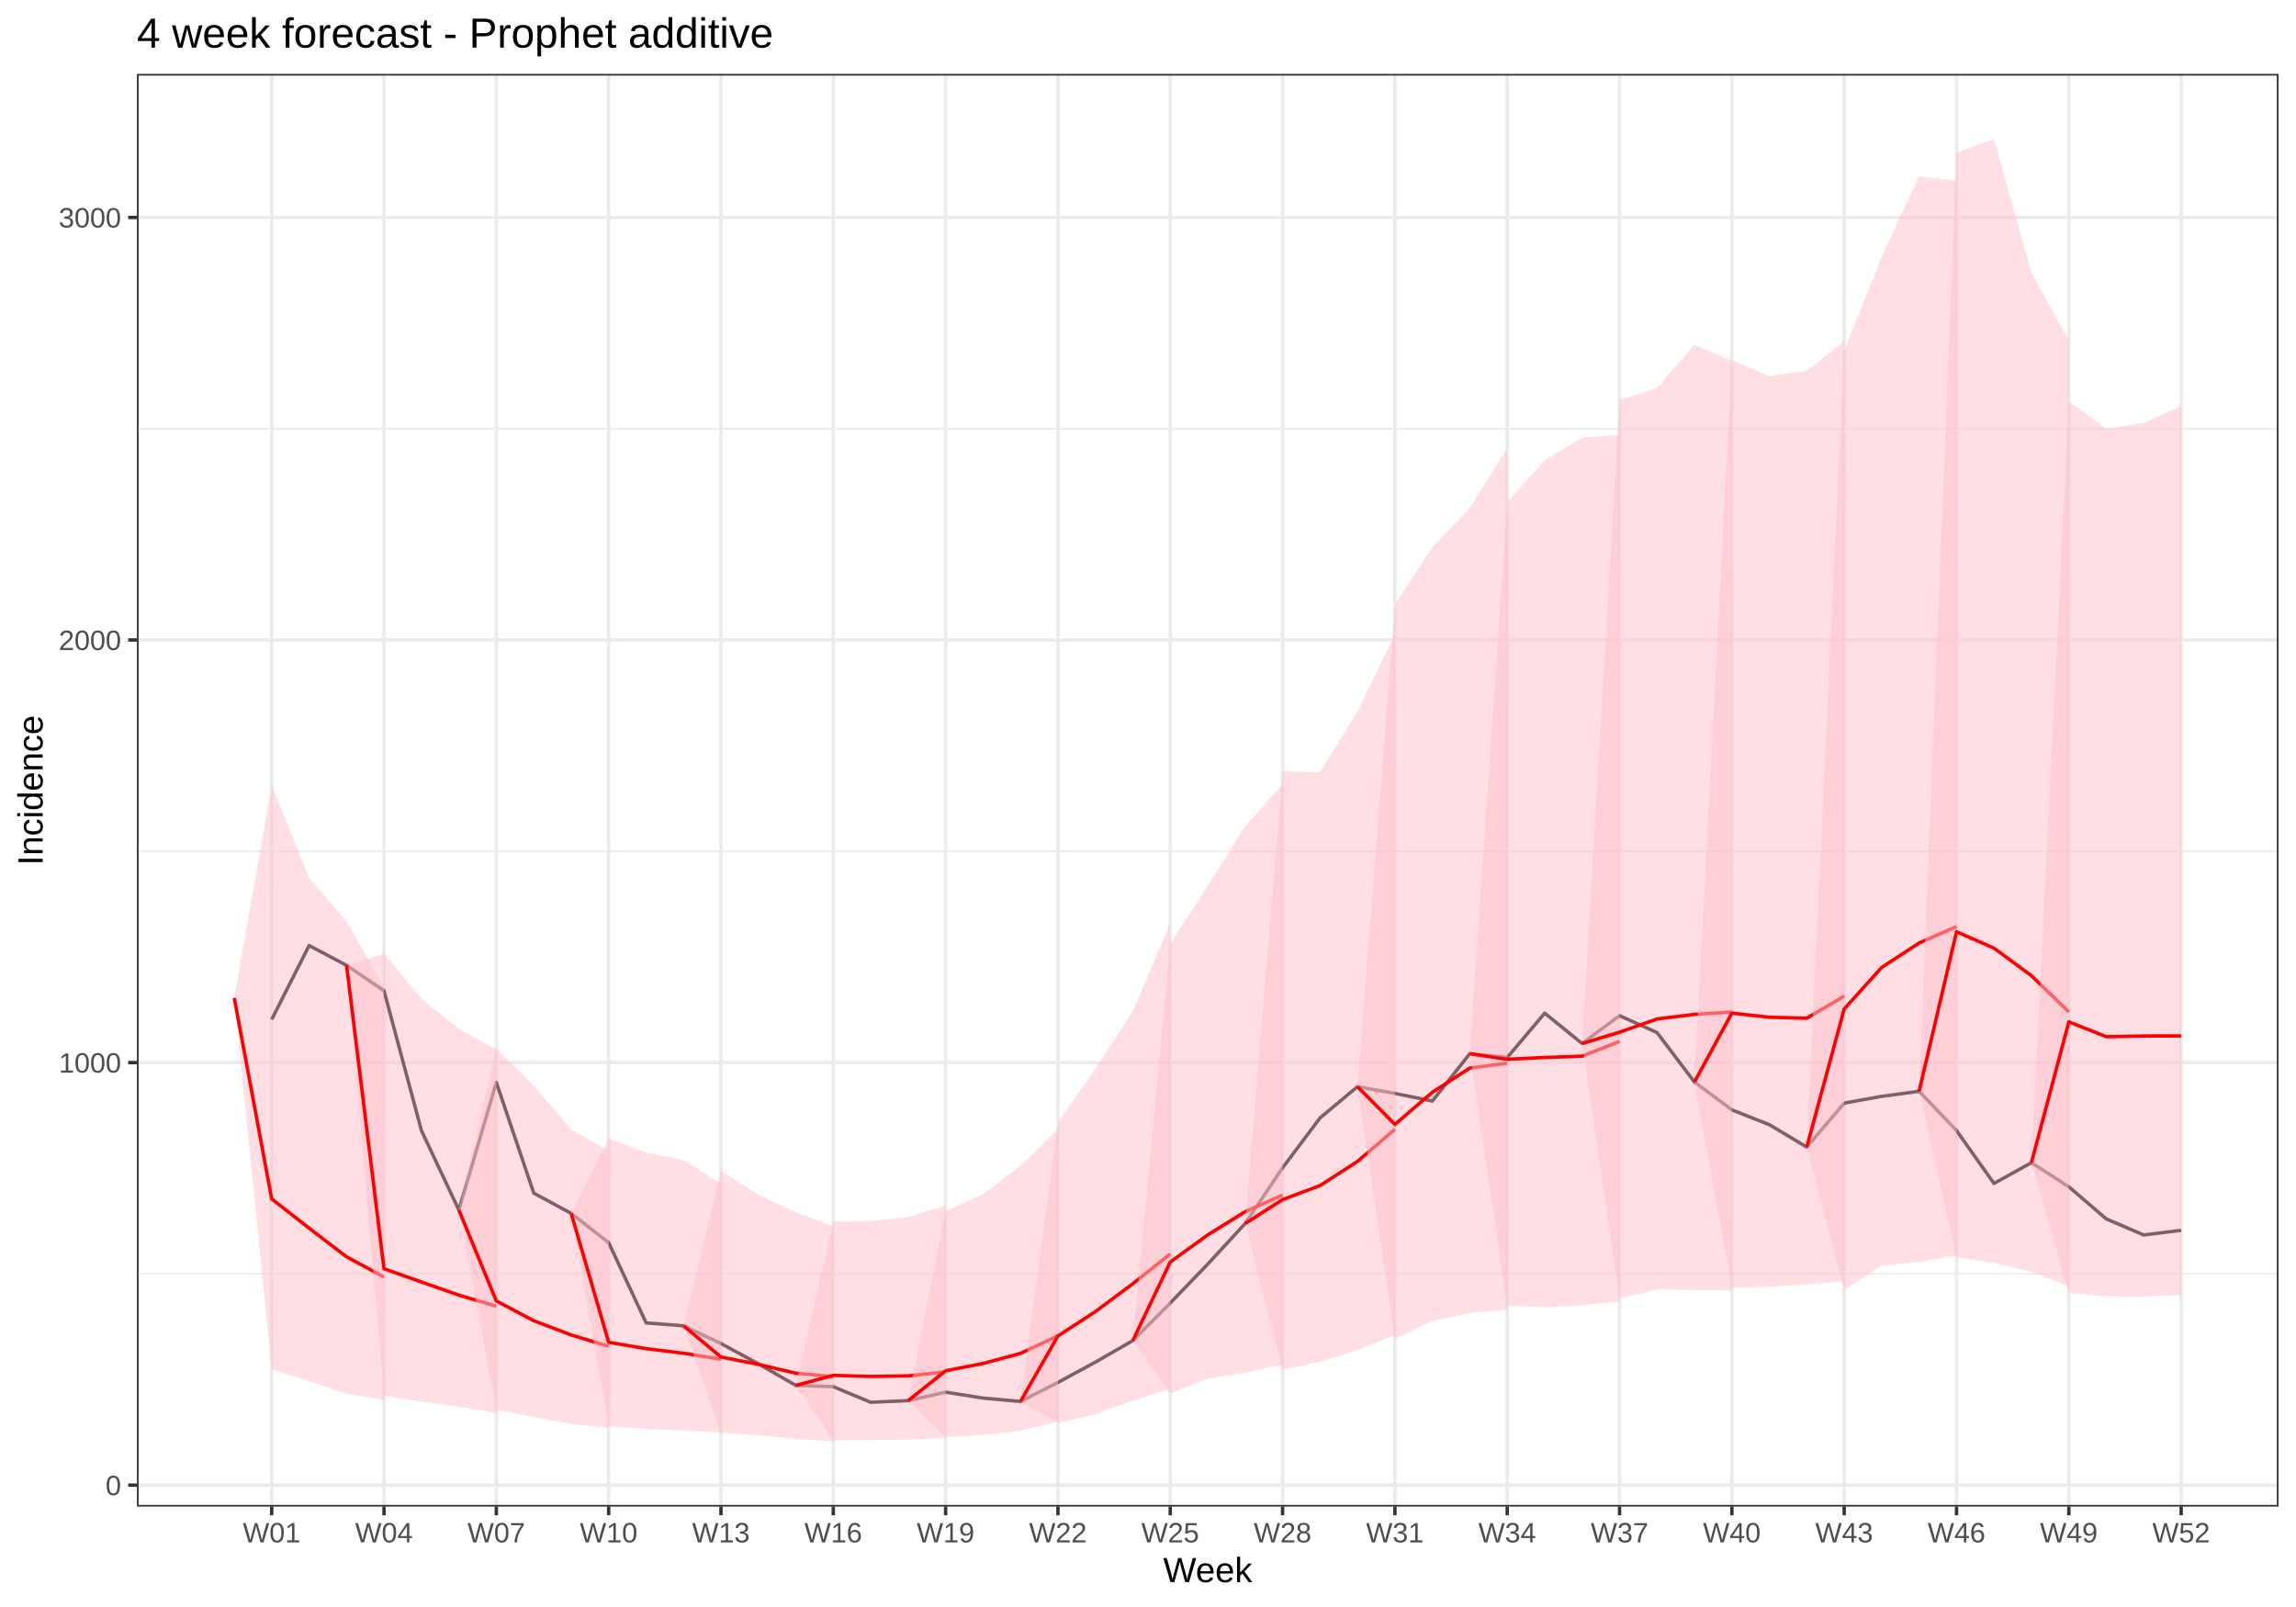
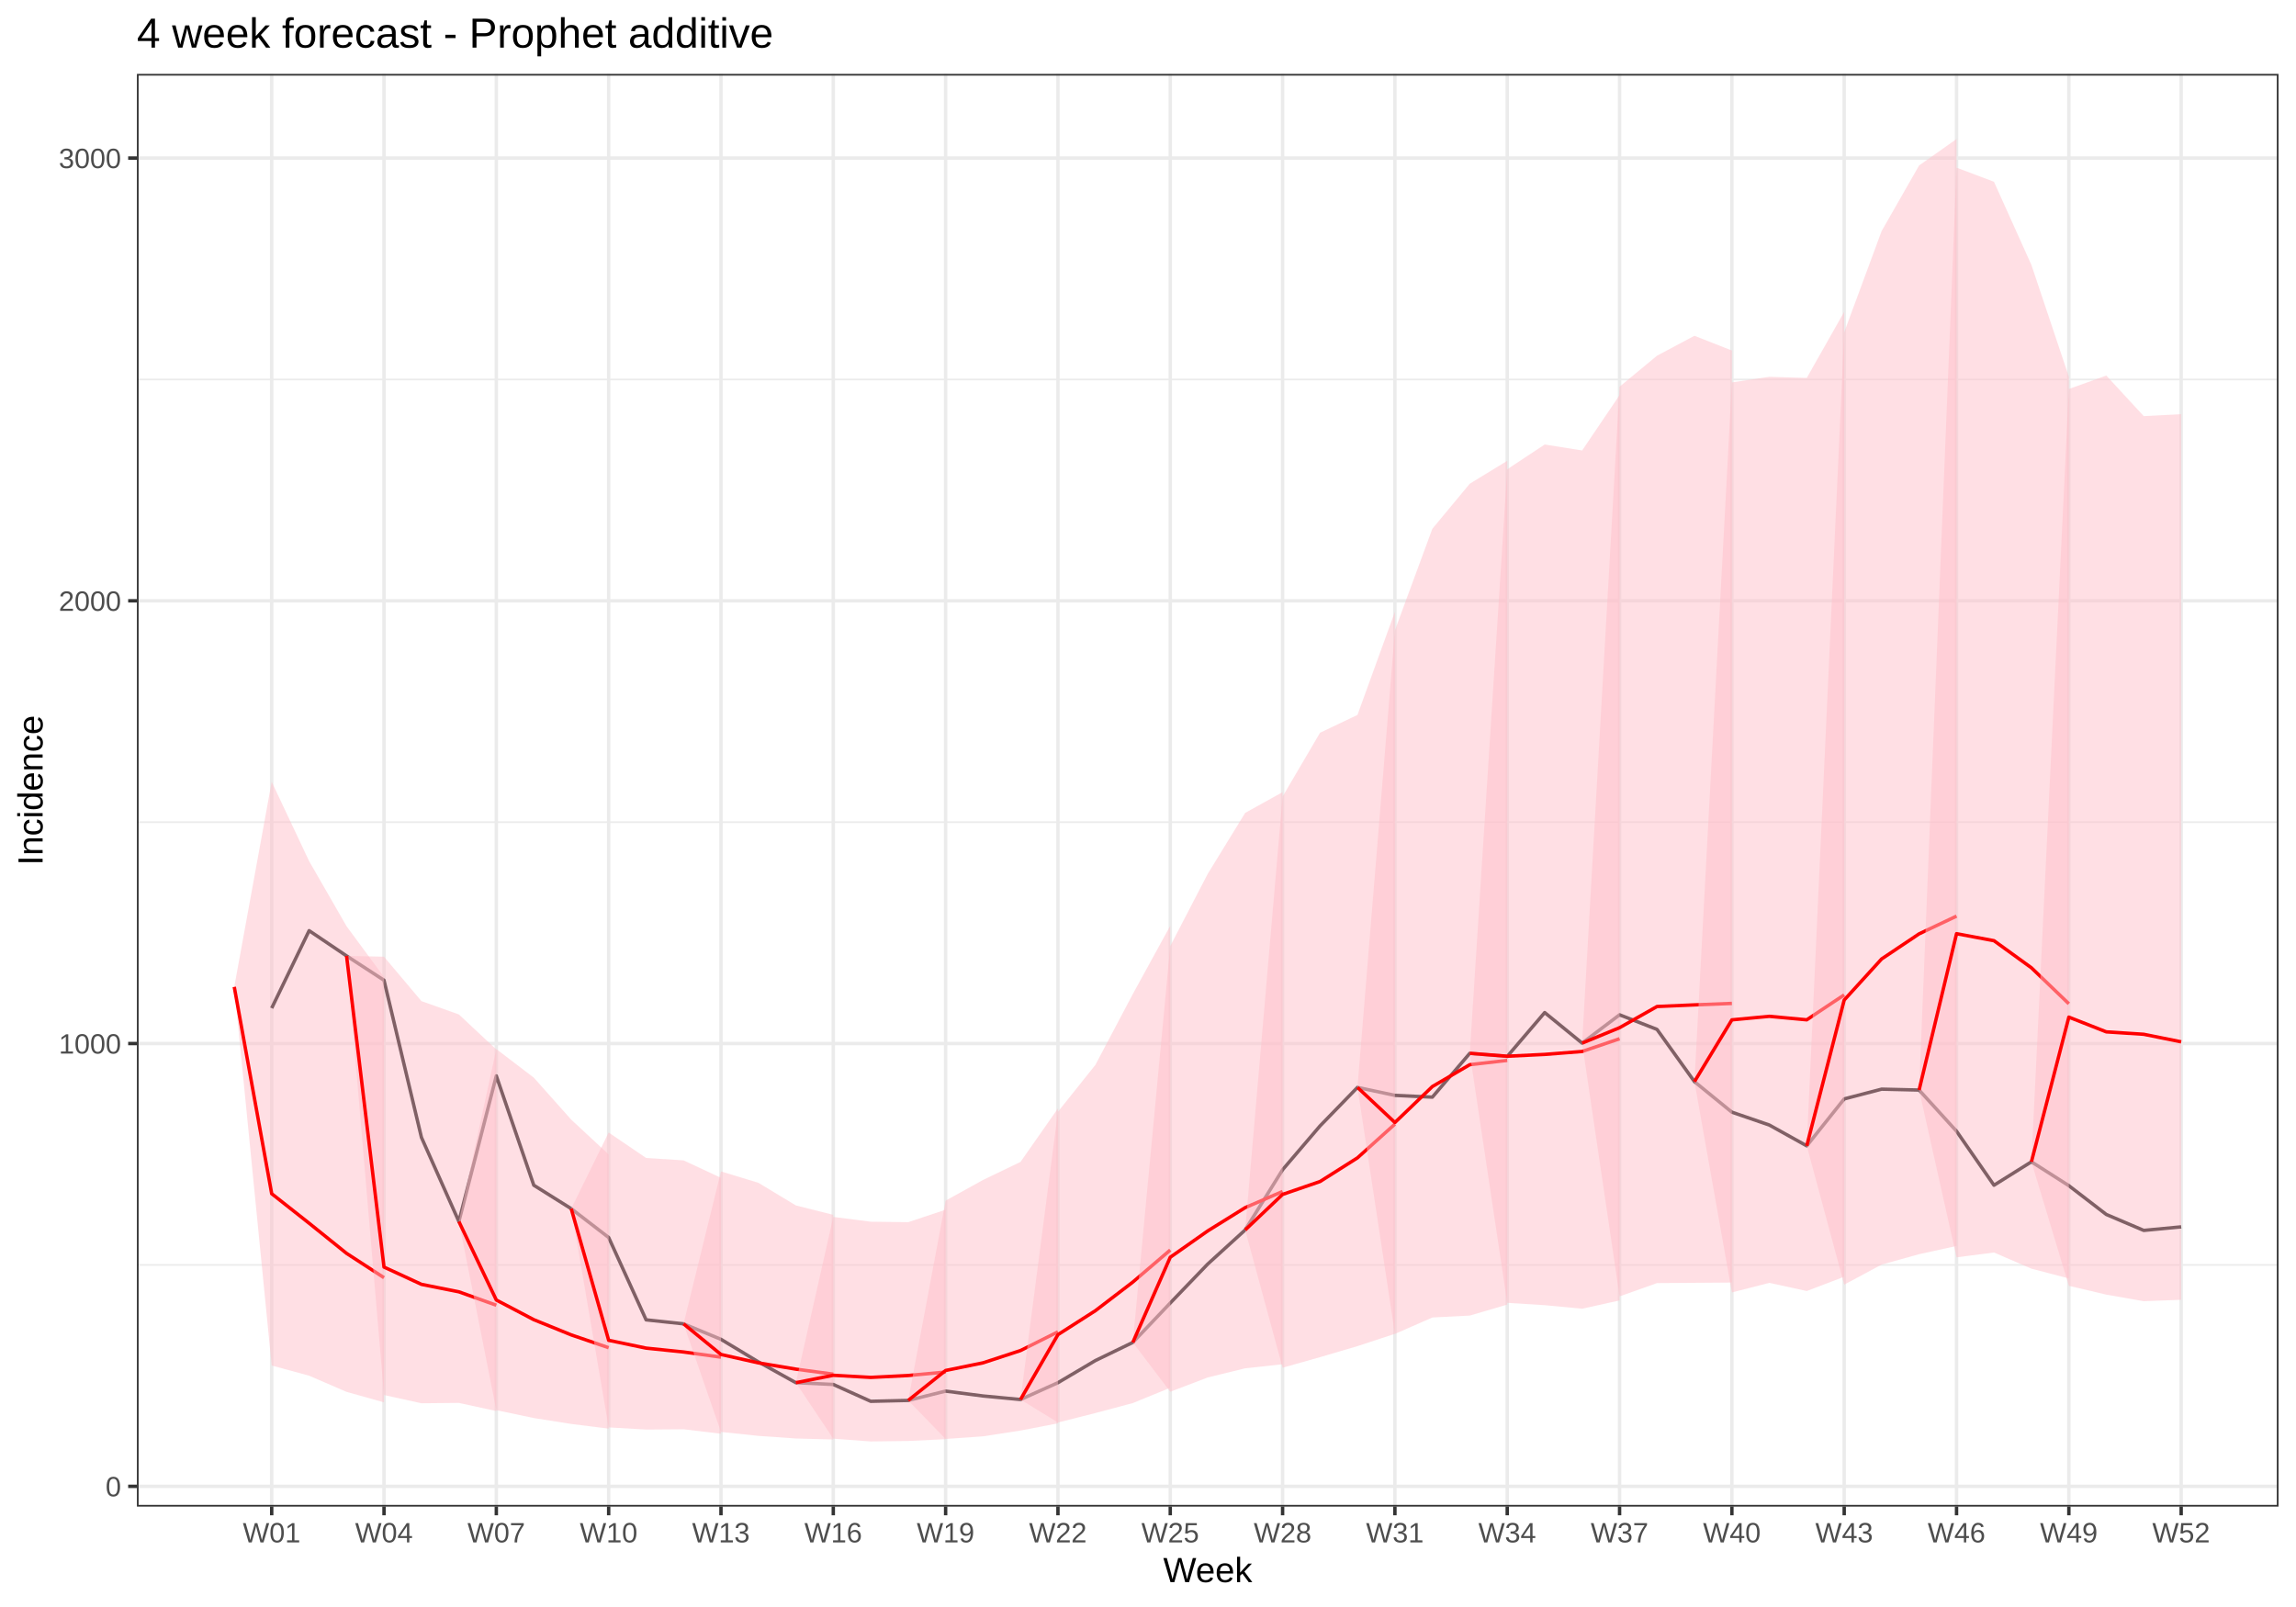
<svg xmlns="http://www.w3.org/2000/svg" class="svglite" width="720.00pt" height="504.00pt" viewBox="0 0 720.00 504.00">
  <defs>
    <style type="text/css">
    .svglite line, .svglite polyline, .svglite polygon, .svglite path, .svglite rect, .svglite circle {
      fill: none;
      stroke: #000000;
      stroke-linecap: round;
      stroke-linejoin: round;
      stroke-miterlimit: 10.00;
    }
    .svglite text {
      white-space: pre;
    }
  </style>
  </defs>
  <rect width="100%" height="100%" style="stroke: none; fill: #FFFFFF;" />
  <defs>
    <clipPath id="cpMC4wMHw3MjAuMDB8MC4wMHw1MDQuMDA=">
      <rect x="0.00" y="0.00" width="720.00" height="504.00" />
    </clipPath>
  </defs>
  <g clip-path="url(#cpMC4wMHw3MjAuMDB8MC4wMHw1MDQuMDA=)">
    <rect x="0.00" y="-0" width="720.00" height="504.00" style="stroke-width: 1.07; stroke: #FFFFFF; fill: #FFFFFF;" />
  </g>
  <defs>
    <clipPath id="cpNDIuOTN8NzE0LjUyfDIzLjE4fDQ3Mi41MA==">
      <rect x="42.93" y="23.18" width="671.59" height="449.33" />
    </clipPath>
  </defs>
  <g clip-path="url(#cpNDIuOTN8NzE0LjUyfDIzLjE4fDQ3Mi41MA==)">
    <rect x="42.93" y="23.18" width="671.59" height="449.33" style="stroke-width: 1.07; stroke: none; fill: #FFFFFF;" />
-     <polyline points="42.93,399.51 714.52,399.51 " style="stroke-width: 0.53; stroke: #EBEBEB; stroke-linecap: butt;" />
-     <polyline points="42.93,266.99 714.52,266.99 " style="stroke-width: 0.53; stroke: #EBEBEB; stroke-linecap: butt;" />
-     <polyline points="42.93,134.46 714.52,134.46 " style="stroke-width: 0.53; stroke: #EBEBEB; stroke-linecap: butt;" />
-     <polyline points="42.93,465.78 714.52,465.78 " style="stroke-width: 1.07; stroke: #EBEBEB; stroke-linecap: butt;" />
-     <polyline points="42.93,333.25 714.52,333.25 " style="stroke-width: 1.07; stroke: #EBEBEB; stroke-linecap: butt;" />
-     <polyline points="42.93,200.72 714.52,200.72 " style="stroke-width: 1.07; stroke: #EBEBEB; stroke-linecap: butt;" />
-     <polyline points="42.93,68.20 714.52,68.20 " style="stroke-width: 1.07; stroke: #EBEBEB; stroke-linecap: butt;" />
+     <polyline points="42.93,396.72 714.52,396.72 " style="stroke-width: 0.53; stroke: #EBEBEB; stroke-linecap: butt;" />
+     <polyline points="42.93,257.86 714.52,257.86 " style="stroke-width: 0.53; stroke: #EBEBEB; stroke-linecap: butt;" />
+     <polyline points="42.93,119.01 714.52,119.01 " style="stroke-width: 0.53; stroke: #EBEBEB; stroke-linecap: butt;" />
+     <polyline points="42.93,466.15 714.52,466.15 " style="stroke-width: 1.07; stroke: #EBEBEB; stroke-linecap: butt;" />
+     <polyline points="42.93,327.29 714.52,327.29 " style="stroke-width: 1.07; stroke: #EBEBEB; stroke-linecap: butt;" />
+     <polyline points="42.93,188.43 714.52,188.43 " style="stroke-width: 1.07; stroke: #EBEBEB; stroke-linecap: butt;" />
+     <polyline points="42.93,49.58 714.52,49.58 " style="stroke-width: 1.07; stroke: #EBEBEB; stroke-linecap: butt;" />
    <polyline points="85.20,472.50 85.20,23.18 " style="stroke-width: 1.07; stroke: #EBEBEB; stroke-linecap: butt;" />
    <polyline points="120.42,472.50 120.42,23.18 " style="stroke-width: 1.07; stroke: #EBEBEB; stroke-linecap: butt;" />
    <polyline points="155.64,472.50 155.64,23.18 " style="stroke-width: 1.07; stroke: #EBEBEB; stroke-linecap: butt;" />
    <polyline points="190.87,472.50 190.87,23.18 " style="stroke-width: 1.07; stroke: #EBEBEB; stroke-linecap: butt;" />
    <polyline points="226.09,472.50 226.09,23.18 " style="stroke-width: 1.07; stroke: #EBEBEB; stroke-linecap: butt;" />
    <polyline points="261.31,472.50 261.31,23.18 " style="stroke-width: 1.07; stroke: #EBEBEB; stroke-linecap: butt;" />
    <polyline points="296.54,472.50 296.54,23.18 " style="stroke-width: 1.07; stroke: #EBEBEB; stroke-linecap: butt;" />
    <polyline points="331.76,472.50 331.76,23.18 " style="stroke-width: 1.07; stroke: #EBEBEB; stroke-linecap: butt;" />
    <polyline points="366.98,472.50 366.98,23.18 " style="stroke-width: 1.07; stroke: #EBEBEB; stroke-linecap: butt;" />
    <polyline points="402.21,472.50 402.21,23.18 " style="stroke-width: 1.07; stroke: #EBEBEB; stroke-linecap: butt;" />
    <polyline points="437.43,472.50 437.43,23.18 " style="stroke-width: 1.07; stroke: #EBEBEB; stroke-linecap: butt;" />
    <polyline points="472.65,472.50 472.65,23.18 " style="stroke-width: 1.07; stroke: #EBEBEB; stroke-linecap: butt;" />
    <polyline points="507.88,472.50 507.88,23.18 " style="stroke-width: 1.07; stroke: #EBEBEB; stroke-linecap: butt;" />
    <polyline points="543.10,472.50 543.10,23.18 " style="stroke-width: 1.07; stroke: #EBEBEB; stroke-linecap: butt;" />
    <polyline points="578.32,472.50 578.32,23.18 " style="stroke-width: 1.07; stroke: #EBEBEB; stroke-linecap: butt;" />
    <polyline points="613.55,472.50 613.55,23.18 " style="stroke-width: 1.07; stroke: #EBEBEB; stroke-linecap: butt;" />
    <polyline points="648.77,472.50 648.77,23.18 " style="stroke-width: 1.07; stroke: #EBEBEB; stroke-linecap: butt;" />
    <polyline points="683.99,472.50 683.99,23.18 " style="stroke-width: 1.07; stroke: #EBEBEB; stroke-linecap: butt;" />
-     <polyline points="85.20,319.73 96.94,296.54 108.68,302.77 120.42,310.72 132.16,354.59 143.90,379.50 155.64,339.48 167.39,374.20 179.13,380.56 190.87,389.71 202.61,414.89 214.35,415.81 226.09,421.38 237.83,427.74 249.57,434.50 261.31,434.90 273.06,439.80 284.80,439.27 296.54,436.62 308.28,438.48 320.02,439.54 331.76,433.57 343.50,427.21 355.24,420.45 366.98,408.66 378.73,396.47 390.47,383.74 402.21,366.25 413.95,350.61 425.69,340.81 437.43,342.93 449.17,345.31 460.91,330.47 472.65,331.66 484.40,317.75 496.14,327.29 507.88,318.54 519.62,323.84 531.36,339.35 543.10,348.09 554.84,352.73 566.58,359.76 578.32,345.97 590.06,343.85 601.81,342.26 613.55,354.59 625.29,371.15 637.03,364.66 648.77,372.21 660.51,382.29 672.25,387.32 683.99,385.86 " style="stroke-width: 1.07; stroke-linecap: butt;" />
-     <polygon points="73.46,312.97 85.20,246.33 96.94,275.35 108.68,288.97 120.42,309.80 120.42,439.10 108.68,437.13 96.94,433.17 85.20,429.47 73.46,312.97 " style="stroke-width: 0.00; stroke: none; stroke-linecap: butt; fill: #FFC0CB; fill-opacity: 0.50;" />
-     <polyline points="73.46,312.97 85.20,246.33 96.94,275.35 108.68,288.97 120.42,309.80 " style="stroke-width: 1.07; stroke: none; stroke-linecap: butt;" />
-     <polyline points="120.42,439.10 108.68,437.13 96.94,433.17 85.20,429.47 73.46,312.97 " style="stroke-width: 1.07; stroke: none; stroke-linecap: butt;" />
-     <polyline points="73.46,312.97 85.20,376.00 96.94,385.20 108.68,394.17 120.42,400.51 " style="stroke-width: 1.07; stroke: #FF0000; stroke-linecap: butt;" />
-     <polygon points="108.68,302.77 120.42,299.07 132.16,313.26 143.90,322.65 155.64,329.10 155.64,443.20 143.90,441.13 132.16,439.63 120.42,437.77 108.68,302.77 " style="stroke-width: 0.00; stroke: none; stroke-linecap: butt; fill: #FFC0CB; fill-opacity: 0.50;" />
-     <polyline points="108.68,302.77 120.42,299.07 132.16,313.26 143.90,322.65 155.64,329.10 " style="stroke-width: 1.07; stroke: none; stroke-linecap: butt;" />
-     <polyline points="155.64,443.20 143.90,441.13 132.16,439.63 120.42,437.77 108.68,302.77 " style="stroke-width: 1.07; stroke: none; stroke-linecap: butt;" />
-     <polyline points="108.68,302.77 120.42,397.90 132.16,402.07 143.90,406.18 155.64,409.67 " style="stroke-width: 1.07; stroke: #FF0000; stroke-linecap: butt;" />
-     <polygon points="143.90,379.50 155.64,328.89 167.39,340.53 179.13,354.17 190.87,361.08 190.87,447.81 179.13,446.58 167.39,444.39 155.64,442.11 143.90,379.50 " style="stroke-width: 0.00; stroke: none; stroke-linecap: butt; fill: #FFC0CB; fill-opacity: 0.50;" />
-     <polyline points="143.90,379.50 155.64,328.89 167.39,340.53 179.13,354.17 190.87,361.08 " style="stroke-width: 1.07; stroke: none; stroke-linecap: butt;" />
-     <polyline points="190.87,447.81 179.13,446.58 167.39,444.39 155.64,442.11 143.90,379.50 " style="stroke-width: 1.07; stroke: none; stroke-linecap: butt;" />
-     <polyline points="143.90,379.50 155.64,408.01 167.39,414.22 179.13,418.69 190.87,422.22 " style="stroke-width: 1.07; stroke: #FF0000; stroke-linecap: butt;" />
-     <polygon points="179.13,380.56 190.87,357.12 202.61,361.48 214.35,363.84 226.09,371.25 226.09,449.31 214.35,448.62 202.61,448.20 190.87,447.21 179.13,380.56 " style="stroke-width: 0.00; stroke: none; stroke-linecap: butt; fill: #FFC0CB; fill-opacity: 0.50;" />
-     <polyline points="179.13,380.56 190.87,357.12 202.61,361.48 214.35,363.84 226.09,371.25 " style="stroke-width: 1.07; stroke: none; stroke-linecap: butt;" />
-     <polyline points="226.09,449.31 214.35,448.62 202.61,448.20 190.87,447.21 179.13,380.56 " style="stroke-width: 1.07; stroke: none; stroke-linecap: butt;" />
-     <polyline points="179.13,380.56 190.87,420.98 202.61,422.98 214.35,424.41 226.09,426.30 " style="stroke-width: 1.07; stroke: #FF0000; stroke-linecap: butt;" />
-     <polygon points="214.35,415.81 226.09,367.25 237.83,374.74 249.57,380.16 261.31,384.62 261.31,452.08 249.57,451.27 237.83,450.17 226.09,449.31 214.35,415.81 " style="stroke-width: 0.00; stroke: none; stroke-linecap: butt; fill: #FFC0CB; fill-opacity: 0.50;" />
-     <polyline points="214.35,415.81 226.09,367.25 237.83,374.74 249.57,380.16 261.31,384.62 " style="stroke-width: 1.07; stroke: none; stroke-linecap: butt;" />
-     <polyline points="261.31,452.08 249.57,451.27 237.83,450.17 226.09,449.31 214.35,415.81 " style="stroke-width: 1.07; stroke: none; stroke-linecap: butt;" />
-     <polyline points="214.35,415.81 226.09,425.61 237.83,427.91 249.57,430.68 261.31,431.74 " style="stroke-width: 1.07; stroke: #FF0000; stroke-linecap: butt;" />
-     <polygon points="249.57,434.50 261.31,383.07 273.06,382.98 284.80,381.67 296.54,378.07 296.54,450.93 284.80,451.50 273.06,451.66 261.31,451.77 249.57,434.50 " style="stroke-width: 0.00; stroke: none; stroke-linecap: butt; fill: #FFC0CB; fill-opacity: 0.50;" />
-     <polyline points="249.57,434.50 261.31,383.07 273.06,382.98 284.80,381.67 296.54,378.07 " style="stroke-width: 1.07; stroke: none; stroke-linecap: butt;" />
-     <polyline points="296.54,450.93 284.80,451.50 273.06,451.66 261.31,451.77 249.57,434.50 " style="stroke-width: 1.07; stroke: none; stroke-linecap: butt;" />
-     <polyline points="249.57,434.50 261.31,431.36 273.06,431.69 284.80,431.53 296.54,430.23 " style="stroke-width: 1.07; stroke: #FF0000; stroke-linecap: butt;" />
-     <polygon points="284.80,439.27 296.54,379.77 308.28,374.56 320.02,365.62 331.76,354.07 331.76,445.85 320.02,448.72 308.28,450.06 296.54,450.74 284.80,439.27 " style="stroke-width: 0.00; stroke: none; stroke-linecap: butt; fill: #FFC0CB; fill-opacity: 0.50;" />
-     <polyline points="284.80,439.27 296.54,379.77 308.28,374.56 320.02,365.62 331.76,354.07 " style="stroke-width: 1.07; stroke: none; stroke-linecap: butt;" />
-     <polyline points="331.76,445.85 320.02,448.72 308.28,450.06 296.54,450.74 284.80,439.27 " style="stroke-width: 1.07; stroke: none; stroke-linecap: butt;" />
-     <polyline points="284.80,439.27 296.54,429.91 308.28,427.62 320.02,424.46 331.76,418.93 " style="stroke-width: 1.07; stroke: #FF0000; stroke-linecap: butt;" />
-     <polygon points="320.02,439.54 331.76,351.89 343.50,335.28 355.24,317.09 366.98,289.58 366.98,435.54 355.24,439.30 343.50,443.50 331.76,446.33 320.02,439.54 " style="stroke-width: 0.00; stroke: none; stroke-linecap: butt; fill: #FFC0CB; fill-opacity: 0.50;" />
-     <polyline points="320.02,439.54 331.76,351.89 343.50,335.28 355.24,317.09 366.98,289.58 " style="stroke-width: 1.07; stroke: none; stroke-linecap: butt;" />
-     <polyline points="366.98,435.54 355.24,439.30 343.50,443.50 331.76,446.33 320.02,439.54 " style="stroke-width: 1.07; stroke: none; stroke-linecap: butt;" />
-     <polyline points="320.02,439.54 331.76,419.00 343.50,411.35 355.24,402.60 366.98,393.28 " style="stroke-width: 1.07; stroke: #FF0000; stroke-linecap: butt;" />
-     <polygon points="355.24,420.45 366.98,296.00 378.73,277.79 390.47,259.12 402.21,245.88 402.21,428.06 390.47,430.46 378.73,432.41 366.98,437.00 355.24,420.45 " style="stroke-width: 0.00; stroke: none; stroke-linecap: butt; fill: #FFC0CB; fill-opacity: 0.50;" />
-     <polyline points="355.24,420.45 366.98,296.00 378.73,277.79 390.47,259.12 402.21,245.88 " style="stroke-width: 1.07; stroke: none; stroke-linecap: butt;" />
-     <polyline points="402.21,428.06 390.47,430.46 378.73,432.41 366.98,437.00 355.24,420.45 " style="stroke-width: 1.07; stroke: none; stroke-linecap: butt;" />
-     <polyline points="355.24,420.45 366.98,395.80 378.73,387.31 390.47,380.02 402.21,374.81 " style="stroke-width: 1.07; stroke: #FF0000; stroke-linecap: butt;" />
-     <polygon points="390.47,383.74 402.21,241.89 413.95,242.20 425.69,223.16 437.43,198.87 437.43,418.66 425.69,423.37 413.95,427.12 402.21,429.48 390.47,383.74 " style="stroke-width: 0.00; stroke: none; stroke-linecap: butt; fill: #FFC0CB; fill-opacity: 0.50;" />
-     <polyline points="390.47,383.74 402.21,241.89 413.95,242.20 425.69,223.16 437.43,198.87 " style="stroke-width: 1.07; stroke: none; stroke-linecap: butt;" />
-     <polyline points="437.43,418.66 425.69,423.37 413.95,427.12 402.21,429.48 390.47,383.74 " style="stroke-width: 1.07; stroke: none; stroke-linecap: butt;" />
-     <polyline points="390.47,383.74 402.21,376.22 413.95,371.83 425.69,364.26 437.43,354.18 " style="stroke-width: 1.07; stroke: #FF0000; stroke-linecap: butt;" />
-     <polygon points="425.69,340.81 437.43,189.69 449.17,171.60 460.91,159.35 472.65,140.57 472.65,410.74 460.91,411.81 449.17,414.29 437.43,419.92 425.69,340.81 " style="stroke-width: 0.00; stroke: none; stroke-linecap: butt; fill: #FFC0CB; fill-opacity: 0.50;" />
-     <polyline points="425.69,340.81 437.43,189.69 449.17,171.60 460.91,159.35 472.65,140.57 " style="stroke-width: 1.07; stroke: none; stroke-linecap: butt;" />
-     <polyline points="472.65,410.74 460.91,411.81 449.17,414.29 437.43,419.92 425.69,340.81 " style="stroke-width: 1.07; stroke: none; stroke-linecap: butt;" />
-     <polyline points="425.69,340.81 437.43,352.65 449.17,342.57 460.91,334.97 472.65,333.44 " style="stroke-width: 1.07; stroke: #FF0000; stroke-linecap: butt;" />
-     <polygon points="460.91,330.47 472.65,157.42 484.40,144.31 496.14,137.33 507.88,136.35 507.88,408.11 496.14,409.36 484.40,409.96 472.65,409.46 460.91,330.47 " style="stroke-width: 0.00; stroke: none; stroke-linecap: butt; fill: #FFC0CB; fill-opacity: 0.50;" />
-     <polyline points="460.91,330.47 472.65,157.42 484.40,144.31 496.14,137.33 507.88,136.35 " style="stroke-width: 1.07; stroke: none; stroke-linecap: butt;" />
-     <polyline points="507.88,408.11 496.14,409.36 484.40,409.96 472.65,409.46 460.91,330.47 " style="stroke-width: 1.07; stroke: none; stroke-linecap: butt;" />
-     <polyline points="460.91,330.47 472.65,332.22 484.40,331.66 496.14,331.25 507.88,326.61 " style="stroke-width: 1.07; stroke: #FF0000; stroke-linecap: butt;" />
-     <polygon points="496.14,327.29 507.88,125.39 519.62,121.69 531.36,108.15 543.10,113.20 543.10,404.71 531.36,404.58 519.62,404.37 507.88,407.26 496.14,327.29 " style="stroke-width: 0.00; stroke: none; stroke-linecap: butt; fill: #FFC0CB; fill-opacity: 0.50;" />
-     <polyline points="496.14,327.29 507.88,125.39 519.62,121.69 531.36,108.15 543.10,113.20 " style="stroke-width: 1.07; stroke: none; stroke-linecap: butt;" />
-     <polyline points="543.10,404.71 531.36,404.58 519.62,404.37 507.88,407.26 496.14,327.29 " style="stroke-width: 1.07; stroke: none; stroke-linecap: butt;" />
-     <polyline points="496.14,327.29 507.88,323.72 519.62,319.58 531.36,318.13 543.10,317.42 " style="stroke-width: 1.07; stroke: #FF0000; stroke-linecap: butt;" />
-     <polygon points="531.36,339.35 543.10,112.95 554.84,117.93 566.58,116.32 578.32,106.97 578.32,401.81 566.58,402.84 554.84,403.62 543.10,403.85 531.36,339.35 " style="stroke-width: 0.00; stroke: none; stroke-linecap: butt; fill: #FFC0CB; fill-opacity: 0.50;" />
-     <polyline points="531.36,339.35 543.10,112.95 554.84,117.93 566.58,116.32 578.32,106.97 " style="stroke-width: 1.07; stroke: none; stroke-linecap: butt;" />
-     <polyline points="578.32,401.81 566.58,402.84 554.84,403.62 543.10,403.85 531.36,339.35 " style="stroke-width: 1.07; stroke: none; stroke-linecap: butt;" />
-     <polyline points="531.36,339.35 543.10,317.74 554.84,319.03 566.58,319.34 578.32,312.40 " style="stroke-width: 1.07; stroke: #FF0000; stroke-linecap: butt;" />
-     <polygon points="566.58,359.76 578.32,109.89 590.06,80.49 601.81,55.32 613.55,56.69 613.55,393.72 601.81,395.78 590.06,396.88 578.32,404.52 566.58,359.76 " style="stroke-width: 0.00; stroke: none; stroke-linecap: butt; fill: #FFC0CB; fill-opacity: 0.50;" />
-     <polyline points="566.58,359.76 578.32,109.89 590.06,80.49 601.81,55.32 613.55,56.69 " style="stroke-width: 1.07; stroke: none; stroke-linecap: butt;" />
-     <polyline points="613.55,393.72 601.81,395.78 590.06,396.88 578.32,404.52 566.58,359.76 " style="stroke-width: 1.07; stroke: none; stroke-linecap: butt;" />
-     <polyline points="566.58,359.76 578.32,316.45 590.06,303.42 601.81,295.76 613.55,290.59 " style="stroke-width: 1.07; stroke: #FF0000; stroke-linecap: butt;" />
-     <polygon points="601.81,342.26 613.55,47.83 625.29,43.60 637.03,85.56 648.77,106.84 648.77,403.45 637.03,398.87 625.29,396.14 613.55,394.25 601.81,342.26 " style="stroke-width: 0.00; stroke: none; stroke-linecap: butt; fill: #FFC0CB; fill-opacity: 0.50;" />
-     <polyline points="601.81,342.26 613.55,47.83 625.29,43.60 637.03,85.56 648.77,106.84 " style="stroke-width: 1.07; stroke: none; stroke-linecap: butt;" />
-     <polyline points="648.77,403.45 637.03,398.87 625.29,396.14 613.55,394.25 601.81,342.26 " style="stroke-width: 1.07; stroke: none; stroke-linecap: butt;" />
-     <polyline points="601.81,342.26 613.55,292.22 625.29,297.36 637.03,306.01 648.77,317.38 " style="stroke-width: 1.07; stroke: #FF0000; stroke-linecap: butt;" />
-     <polygon points="637.03,364.66 648.77,125.85 660.51,134.56 672.25,132.61 683.99,127.36 683.99,406.18 672.25,406.63 660.51,406.59 648.77,405.59 637.03,364.66 " style="stroke-width: 0.00; stroke: none; stroke-linecap: butt; fill: #FFC0CB; fill-opacity: 0.50;" />
-     <polyline points="637.03,364.66 648.77,125.85 660.51,134.56 672.25,132.61 683.99,127.36 " style="stroke-width: 1.07; stroke: none; stroke-linecap: butt;" />
-     <polyline points="683.99,406.18 672.25,406.63 660.51,406.59 648.77,405.59 637.03,364.66 " style="stroke-width: 1.07; stroke: none; stroke-linecap: butt;" />
-     <polyline points="637.03,364.66 648.77,320.49 660.51,325.14 672.25,324.92 683.99,324.89 " style="stroke-width: 1.07; stroke: #FF0000; stroke-linecap: butt;" />
+     <polyline points="85.20,316.18 96.94,291.88 108.68,299.80 120.42,307.43 132.16,356.73 143.90,383.11 155.64,337.43 167.39,371.72 179.13,379.08 190.87,388.11 202.61,413.94 214.35,415.19 226.09,420.05 237.83,427.13 249.57,433.65 261.31,434.21 273.06,439.49 284.80,439.21 296.54,436.29 308.28,437.82 320.02,438.93 331.76,433.65 343.50,426.71 355.24,421.02 366.98,408.66 378.73,396.44 390.47,385.75 402.21,366.86 413.95,353.12 425.69,341.04 437.43,343.54 449.17,344.09 460.91,330.35 472.65,331.32 484.40,317.57 496.14,327.15 507.88,318.27 519.62,322.85 531.36,339.23 543.10,348.81 554.84,352.84 566.58,359.37 578.32,344.65 590.06,341.59 601.81,341.87 613.55,354.78 625.29,371.72 637.03,364.37 648.77,371.86 660.51,380.89 672.25,385.89 683.99,384.78 " style="stroke-width: 1.07; stroke-linecap: butt;" />
+     <polygon points="73.46,309.52 85.20,245.19 96.94,270.08 108.68,290.50 120.42,306.41 120.42,439.82 108.68,436.53 96.94,431.46 85.20,428.26 73.46,309.52 " style="stroke-width: 0.00; stroke: none; stroke-linecap: butt; fill: #FFC0CB; fill-opacity: 0.50;" />
+     <polyline points="73.46,309.52 85.20,245.19 96.94,270.08 108.68,290.50 120.42,306.41 " style="stroke-width: 1.07; stroke: none; stroke-linecap: butt;" />
+     <polyline points="120.42,439.82 108.68,436.53 96.94,431.46 85.20,428.26 73.46,309.52 " style="stroke-width: 1.07; stroke: none; stroke-linecap: butt;" />
+     <polyline points="73.46,309.52 85.20,374.38 96.94,383.64 108.68,393.09 120.42,400.72 " style="stroke-width: 1.07; stroke: #FF0000; stroke-linecap: butt;" />
+     <polygon points="108.68,299.80 120.42,300.05 132.16,313.98 143.90,318.16 155.64,329.14 155.64,442.55 143.90,439.99 132.16,440.10 120.42,437.52 108.68,299.80 " style="stroke-width: 0.00; stroke: none; stroke-linecap: butt; fill: #FFC0CB; fill-opacity: 0.50;" />
+     <polyline points="108.68,299.80 120.42,300.05 132.16,313.98 143.90,318.16 155.64,329.14 " style="stroke-width: 1.07; stroke: none; stroke-linecap: butt;" />
+     <polyline points="155.64,442.55 143.90,439.99 132.16,440.10 120.42,437.52 108.68,299.80 " style="stroke-width: 1.07; stroke: none; stroke-linecap: butt;" />
+     <polyline points="108.68,299.80 120.42,397.39 132.16,402.81 143.90,405.15 155.64,409.36 " style="stroke-width: 1.07; stroke: #FF0000; stroke-linecap: butt;" />
+     <polygon points="143.90,383.11 155.64,329.01 167.39,337.98 179.13,351.15 190.87,362.06 190.87,448.06 179.13,446.59 167.39,444.74 155.64,442.27 143.90,383.11 " style="stroke-width: 0.00; stroke: none; stroke-linecap: butt; fill: #FFC0CB; fill-opacity: 0.50;" />
+     <polyline points="143.90,383.11 155.64,329.01 167.39,337.98 179.13,351.15 190.87,362.06 " style="stroke-width: 1.07; stroke: none; stroke-linecap: butt;" />
+     <polyline points="190.87,448.06 179.13,446.59 167.39,444.74 155.64,442.27 143.90,383.11 " style="stroke-width: 1.07; stroke: none; stroke-linecap: butt;" />
+     <polyline points="143.90,383.11 155.64,407.72 167.39,413.89 179.13,418.66 190.87,422.68 " style="stroke-width: 1.07; stroke: #FF0000; stroke-linecap: butt;" />
+     <polygon points="179.13,379.08 190.87,355.19 202.61,363.17 214.35,363.93 226.09,369.41 226.09,449.66 214.35,448.26 202.61,448.35 190.87,447.67 179.13,379.08 " style="stroke-width: 0.00; stroke: none; stroke-linecap: butt; fill: #FFC0CB; fill-opacity: 0.50;" />
+     <polyline points="179.13,379.08 190.87,355.19 202.61,363.17 214.35,363.93 226.09,369.41 " style="stroke-width: 1.07; stroke: none; stroke-linecap: butt;" />
+     <polyline points="226.09,449.66 214.35,448.26 202.61,448.35 190.87,447.67 179.13,379.08 " style="stroke-width: 1.07; stroke: none; stroke-linecap: butt;" />
+     <polyline points="179.13,379.08 190.87,420.36 202.61,422.81 214.35,424.02 226.09,425.64 " style="stroke-width: 1.07; stroke: #FF0000; stroke-linecap: butt;" />
+     <polygon points="214.35,415.19 226.09,367.39 237.83,370.96 249.57,378.06 261.31,381.01 261.31,451.47 249.57,451.15 237.83,450.33 226.09,449.10 214.35,415.19 " style="stroke-width: 0.00; stroke: none; stroke-linecap: butt; fill: #FFC0CB; fill-opacity: 0.50;" />
+     <polyline points="214.35,415.19 226.09,367.39 237.83,370.96 249.57,378.06 261.31,381.01 " style="stroke-width: 1.07; stroke: none; stroke-linecap: butt;" />
+     <polyline points="261.31,451.47 249.57,451.15 237.83,450.33 226.09,449.10 214.35,415.19 " style="stroke-width: 1.07; stroke: none; stroke-linecap: butt;" />
+     <polyline points="214.35,415.19 226.09,424.80 237.83,427.44 249.57,429.40 261.31,430.98 " style="stroke-width: 1.07; stroke: #FF0000; stroke-linecap: butt;" />
+     <polygon points="249.57,433.65 261.31,381.66 273.06,383.16 284.80,383.31 296.54,379.39 296.54,451.37 284.80,451.93 273.06,452.08 261.31,451.21 249.57,433.65 " style="stroke-width: 0.00; stroke: none; stroke-linecap: butt; fill: #FFC0CB; fill-opacity: 0.50;" />
+     <polyline points="249.57,433.65 261.31,381.66 273.06,383.16 284.80,383.31 296.54,379.39 " style="stroke-width: 1.07; stroke: none; stroke-linecap: butt;" />
+     <polyline points="296.54,451.37 284.80,451.93 273.06,452.08 261.31,451.21 249.57,433.65 " style="stroke-width: 1.07; stroke: none; stroke-linecap: butt;" />
+     <polyline points="249.57,433.65 261.31,431.33 273.06,431.99 284.80,431.40 296.54,430.31 " style="stroke-width: 1.07; stroke: #FF0000; stroke-linecap: butt;" />
+     <polygon points="284.80,439.21 296.54,376.55 308.28,370.06 320.02,364.41 331.76,347.63 331.76,446.39 320.02,448.66 308.28,450.47 296.54,451.30 284.80,439.21 " style="stroke-width: 0.00; stroke: none; stroke-linecap: butt; fill: #FFC0CB; fill-opacity: 0.50;" />
+     <polyline points="284.80,439.21 296.54,376.55 308.28,370.06 320.02,364.41 331.76,347.63 " style="stroke-width: 1.07; stroke: none; stroke-linecap: butt;" />
+     <polyline points="331.76,446.39 320.02,448.66 308.28,450.47 296.54,451.30 284.80,439.21 " style="stroke-width: 1.07; stroke: none; stroke-linecap: butt;" />
+     <polyline points="284.80,439.21 296.54,429.82 308.28,427.42 320.02,423.57 331.76,417.70 " style="stroke-width: 1.07; stroke: #FF0000; stroke-linecap: butt;" />
+     <polygon points="320.02,438.93 331.76,348.68 343.50,333.98 355.24,311.76 366.98,290.34 366.98,435.24 355.24,440.04 343.50,443.17 331.76,446.14 320.02,438.93 " style="stroke-width: 0.00; stroke: none; stroke-linecap: butt; fill: #FFC0CB; fill-opacity: 0.50;" />
+     <polyline points="320.02,438.93 331.76,348.68 343.50,333.98 355.24,311.76 366.98,290.34 " style="stroke-width: 1.07; stroke: none; stroke-linecap: butt;" />
+     <polyline points="366.98,435.24 355.24,440.04 343.50,443.17 331.76,446.14 320.02,438.93 " style="stroke-width: 1.07; stroke: none; stroke-linecap: butt;" />
+     <polyline points="320.02,438.93 331.76,418.58 343.50,411.07 355.24,402.09 366.98,392.04 " style="stroke-width: 1.07; stroke: #FF0000; stroke-linecap: butt;" />
+     <polygon points="355.24,421.02 366.98,296.70 378.73,274.07 390.47,254.95 402.21,248.43 402.21,427.86 390.47,429.14 378.73,432.01 366.98,436.49 355.24,421.02 " style="stroke-width: 0.00; stroke: none; stroke-linecap: butt; fill: #FFC0CB; fill-opacity: 0.50;" />
+     <polyline points="355.24,421.02 366.98,296.70 378.73,274.07 390.47,254.95 402.21,248.43 " style="stroke-width: 1.07; stroke: none; stroke-linecap: butt;" />
+     <polyline points="402.21,427.86 390.47,429.14 378.73,432.01 366.98,436.49 355.24,421.02 " style="stroke-width: 1.07; stroke: none; stroke-linecap: butt;" />
+     <polyline points="355.24,421.02 366.98,394.31 378.73,386.05 390.47,378.75 402.21,373.68 " style="stroke-width: 1.07; stroke: #FF0000; stroke-linecap: butt;" />
+     <polygon points="390.47,385.75 402.21,249.81 413.95,229.81 425.69,224.22 437.43,191.85 437.43,418.32 425.69,422.18 413.95,425.64 402.21,428.95 390.47,385.75 " style="stroke-width: 0.00; stroke: none; stroke-linecap: butt; fill: #FFC0CB; fill-opacity: 0.50;" />
+     <polyline points="390.47,385.75 402.21,249.81 413.95,229.81 425.69,224.22 437.43,191.85 " style="stroke-width: 1.07; stroke: none; stroke-linecap: butt;" />
+     <polyline points="437.43,418.32 425.69,422.18 413.95,425.64 402.21,428.95 390.47,385.75 " style="stroke-width: 1.07; stroke: none; stroke-linecap: butt;" />
+     <polyline points="390.47,385.75 402.21,374.60 413.95,370.56 425.69,363.13 437.43,352.55 " style="stroke-width: 1.07; stroke: #FF0000; stroke-linecap: butt;" />
+     <polygon points="425.69,341.04 437.43,197.68 449.17,165.84 460.91,151.70 472.65,144.53 472.65,409.15 460.91,412.60 449.17,413.20 437.43,418.36 425.69,341.04 " style="stroke-width: 0.00; stroke: none; stroke-linecap: butt; fill: #FFC0CB; fill-opacity: 0.50;" />
+     <polyline points="425.69,341.04 437.43,197.68 449.17,165.84 460.91,151.70 472.65,144.53 " style="stroke-width: 1.07; stroke: none; stroke-linecap: butt;" />
+     <polyline points="472.65,409.15 460.91,412.60 449.17,413.20 437.43,418.36 425.69,341.04 " style="stroke-width: 1.07; stroke: none; stroke-linecap: butt;" />
+     <polyline points="425.69,341.04 437.43,352.05 449.17,340.77 460.91,333.91 472.65,332.57 " style="stroke-width: 1.07; stroke: #FF0000; stroke-linecap: butt;" />
+     <polygon points="460.91,330.35 472.65,147.18 484.40,139.41 496.14,141.28 507.88,123.92 507.88,407.85 496.14,410.45 484.40,409.34 472.65,408.61 460.91,330.35 " style="stroke-width: 0.00; stroke: none; stroke-linecap: butt; fill: #FFC0CB; fill-opacity: 0.50;" />
+     <polyline points="460.91,330.35 472.65,147.18 484.40,139.41 496.14,141.28 507.88,123.92 " style="stroke-width: 1.07; stroke: none; stroke-linecap: butt;" />
+     <polyline points="507.88,407.85 496.14,410.45 484.40,409.34 472.65,408.61 460.91,330.35 " style="stroke-width: 1.07; stroke: none; stroke-linecap: butt;" />
+     <polyline points="460.91,330.35 472.65,331.26 484.40,330.69 496.14,329.77 507.88,325.78 " style="stroke-width: 1.07; stroke: #FF0000; stroke-linecap: butt;" />
+     <polygon points="496.14,327.15 507.88,121.28 519.62,111.56 531.36,105.31 543.10,109.94 543.10,402.24 531.36,402.33 519.62,402.41 507.88,406.58 496.14,327.15 " style="stroke-width: 0.00; stroke: none; stroke-linecap: butt; fill: #FFC0CB; fill-opacity: 0.50;" />
+     <polyline points="496.14,327.15 507.88,121.28 519.62,111.56 531.36,105.31 543.10,109.94 " style="stroke-width: 1.07; stroke: none; stroke-linecap: butt;" />
+     <polyline points="543.10,402.24 531.36,402.33 519.62,402.41 507.88,406.58 496.14,327.15 " style="stroke-width: 1.07; stroke: none; stroke-linecap: butt;" />
+     <polyline points="496.14,327.15 507.88,322.31 519.62,315.67 531.36,315.16 543.10,314.70 " style="stroke-width: 1.07; stroke: #FF0000; stroke-linecap: butt;" />
+     <polygon points="531.36,339.23 543.10,119.93 554.84,118.18 566.58,118.53 578.32,97.79 578.32,400.42 566.58,404.90 554.84,402.34 543.10,405.34 531.36,339.23 " style="stroke-width: 0.00; stroke: none; stroke-linecap: butt; fill: #FFC0CB; fill-opacity: 0.50;" />
+     <polyline points="531.36,339.23 543.10,119.93 554.84,118.18 566.58,118.53 578.32,97.79 " style="stroke-width: 1.07; stroke: none; stroke-linecap: butt;" />
+     <polyline points="578.32,400.42 566.58,404.90 554.84,402.34 543.10,405.34 531.36,339.23 " style="stroke-width: 1.07; stroke: none; stroke-linecap: butt;" />
+     <polyline points="531.36,339.23 543.10,319.85 554.84,318.75 566.58,319.84 578.32,312.02 " style="stroke-width: 1.07; stroke: #FF0000; stroke-linecap: butt;" />
+     <polygon points="566.58,359.37 578.32,104.21 590.06,72.46 601.81,51.89 613.55,43.60 613.55,390.77 601.81,393.35 590.06,396.61 578.32,402.90 566.58,359.37 " style="stroke-width: 0.00; stroke: none; stroke-linecap: butt; fill: #FFC0CB; fill-opacity: 0.50;" />
+     <polyline points="566.58,359.37 578.32,104.21 590.06,72.46 601.81,51.89 613.55,43.60 " style="stroke-width: 1.07; stroke: none; stroke-linecap: butt;" />
+     <polyline points="613.55,390.77 601.81,393.35 590.06,396.61 578.32,402.90 566.58,359.37 " style="stroke-width: 1.07; stroke: none; stroke-linecap: butt;" />
+     <polyline points="566.58,359.37 578.32,313.64 590.06,300.75 601.81,292.88 613.55,287.32 " style="stroke-width: 1.07; stroke: #FF0000; stroke-linecap: butt;" />
+     <polygon points="601.81,341.87 613.55,52.58 625.29,57.01 637.03,83.10 648.77,118.15 648.77,400.96 637.03,397.89 625.29,392.82 613.55,394.33 601.81,341.87 " style="stroke-width: 0.00; stroke: none; stroke-linecap: butt; fill: #FFC0CB; fill-opacity: 0.50;" />
+     <polyline points="601.81,341.87 613.55,52.58 625.29,57.01 637.03,83.10 648.77,118.15 " style="stroke-width: 1.07; stroke: none; stroke-linecap: butt;" />
+     <polyline points="648.77,400.96 637.03,397.89 625.29,392.82 613.55,394.33 601.81,341.87 " style="stroke-width: 1.07; stroke: none; stroke-linecap: butt;" />
+     <polyline points="601.81,341.87 613.55,292.83 625.29,295.03 637.03,303.53 648.77,314.81 " style="stroke-width: 1.07; stroke: #FF0000; stroke-linecap: butt;" />
+     <polygon points="637.03,364.37 648.77,122.00 660.51,117.78 672.25,130.51 683.99,129.89 683.99,407.65 672.25,408.09 660.51,406.03 648.77,403.27 637.03,364.37 " style="stroke-width: 0.00; stroke: none; stroke-linecap: butt; fill: #FFC0CB; fill-opacity: 0.50;" />
+     <polyline points="637.03,364.37 648.77,122.00 660.51,117.78 672.25,130.51 683.99,129.89 " style="stroke-width: 1.07; stroke: none; stroke-linecap: butt;" />
+     <polyline points="683.99,407.65 672.25,408.09 660.51,406.03 648.77,403.27 637.03,364.37 " style="stroke-width: 1.07; stroke: none; stroke-linecap: butt;" />
+     <polyline points="637.03,364.37 648.77,319.00 660.51,323.62 672.25,324.38 683.99,326.75 " style="stroke-width: 1.07; stroke: #FF0000; stroke-linecap: butt;" />
    <rect x="42.93" y="23.18" width="671.59" height="449.33" style="stroke-width: 1.07; stroke: #333333;" />
  </g>
  <g clip-path="url(#cpMC4wMHw3MjAuMDB8MC4wMHw1MDQuMDA=)">
-     <text x="38.00" y="468.93" text-anchor="end" style="font-size: 8.80px;fill: #4D4D4D; font-family: &quot;Arial&quot;;" textLength="4.90px" lengthAdjust="spacingAndGlyphs">0</text>
-     <text x="38.00" y="336.40" text-anchor="end" style="font-size: 8.80px;fill: #4D4D4D; font-family: &quot;Arial&quot;;" textLength="19.58px" lengthAdjust="spacingAndGlyphs">1000</text>
-     <text x="38.00" y="203.87" text-anchor="end" style="font-size: 8.80px;fill: #4D4D4D; font-family: &quot;Arial&quot;;" textLength="19.58px" lengthAdjust="spacingAndGlyphs">2000</text>
-     <text x="38.00" y="71.35" text-anchor="end" style="font-size: 8.80px;fill: #4D4D4D; font-family: &quot;Arial&quot;;" textLength="19.58px" lengthAdjust="spacingAndGlyphs">3000</text>
-     <polyline points="40.19,465.78 42.93,465.78 " style="stroke-width: 1.07; stroke: #333333; stroke-linecap: butt;" />
-     <polyline points="40.19,333.25 42.93,333.25 " style="stroke-width: 1.07; stroke: #333333; stroke-linecap: butt;" />
-     <polyline points="40.19,200.72 42.93,200.72 " style="stroke-width: 1.07; stroke: #333333; stroke-linecap: butt;" />
-     <polyline points="40.19,68.20 42.93,68.20 " style="stroke-width: 1.07; stroke: #333333; stroke-linecap: butt;" />
+     <text x="38.00" y="469.30" text-anchor="end" style="font-size: 8.80px;fill: #4D4D4D; font-family: &quot;Arial&quot;;" textLength="4.90px" lengthAdjust="spacingAndGlyphs">0</text>
+     <text x="38.00" y="330.44" text-anchor="end" style="font-size: 8.80px;fill: #4D4D4D; font-family: &quot;Arial&quot;;" textLength="19.58px" lengthAdjust="spacingAndGlyphs">1000</text>
+     <text x="38.00" y="191.58" text-anchor="end" style="font-size: 8.80px;fill: #4D4D4D; font-family: &quot;Arial&quot;;" textLength="19.58px" lengthAdjust="spacingAndGlyphs">2000</text>
+     <text x="38.00" y="52.73" text-anchor="end" style="font-size: 8.80px;fill: #4D4D4D; font-family: &quot;Arial&quot;;" textLength="19.58px" lengthAdjust="spacingAndGlyphs">3000</text>
+     <polyline points="40.19,466.15 42.93,466.15 " style="stroke-width: 1.07; stroke: #333333; stroke-linecap: butt;" />
+     <polyline points="40.19,327.29 42.93,327.29 " style="stroke-width: 1.07; stroke: #333333; stroke-linecap: butt;" />
+     <polyline points="40.19,188.43 42.93,188.43 " style="stroke-width: 1.07; stroke: #333333; stroke-linecap: butt;" />
+     <polyline points="40.19,49.58 42.93,49.58 " style="stroke-width: 1.07; stroke: #333333; stroke-linecap: butt;" />
    <polyline points="85.20,475.24 85.20,472.50 " style="stroke-width: 1.07; stroke: #333333; stroke-linecap: butt;" />
    <polyline points="120.42,475.24 120.42,472.50 " style="stroke-width: 1.07; stroke: #333333; stroke-linecap: butt;" />
    <polyline points="155.64,475.24 155.64,472.50 " style="stroke-width: 1.07; stroke: #333333; stroke-linecap: butt;" />
    <polyline points="190.87,475.24 190.87,472.50 " style="stroke-width: 1.07; stroke: #333333; stroke-linecap: butt;" />
    <polyline points="226.09,475.24 226.09,472.50 " style="stroke-width: 1.07; stroke: #333333; stroke-linecap: butt;" />
    <polyline points="261.31,475.24 261.31,472.50 " style="stroke-width: 1.07; stroke: #333333; stroke-linecap: butt;" />
    <polyline points="296.54,475.24 296.54,472.50 " style="stroke-width: 1.07; stroke: #333333; stroke-linecap: butt;" />
    <polyline points="331.76,475.24 331.76,472.50 " style="stroke-width: 1.07; stroke: #333333; stroke-linecap: butt;" />
    <polyline points="366.98,475.24 366.98,472.50 " style="stroke-width: 1.07; stroke: #333333; stroke-linecap: butt;" />
    <polyline points="402.21,475.24 402.21,472.50 " style="stroke-width: 1.07; stroke: #333333; stroke-linecap: butt;" />
    <polyline points="437.43,475.24 437.43,472.50 " style="stroke-width: 1.07; stroke: #333333; stroke-linecap: butt;" />
    <polyline points="472.65,475.24 472.65,472.50 " style="stroke-width: 1.07; stroke: #333333; stroke-linecap: butt;" />
    <polyline points="507.88,475.24 507.88,472.50 " style="stroke-width: 1.07; stroke: #333333; stroke-linecap: butt;" />
    <polyline points="543.10,475.24 543.10,472.50 " style="stroke-width: 1.07; stroke: #333333; stroke-linecap: butt;" />
    <polyline points="578.32,475.24 578.32,472.50 " style="stroke-width: 1.07; stroke: #333333; stroke-linecap: butt;" />
    <polyline points="613.55,475.24 613.55,472.50 " style="stroke-width: 1.07; stroke: #333333; stroke-linecap: butt;" />
    <polyline points="648.77,475.24 648.77,472.50 " style="stroke-width: 1.07; stroke: #333333; stroke-linecap: butt;" />
    <polyline points="683.99,475.24 683.99,472.50 " style="stroke-width: 1.07; stroke: #333333; stroke-linecap: butt;" />
    <text x="85.20" y="483.74" text-anchor="middle" style="font-size: 8.80px;fill: #4D4D4D; font-family: &quot;Arial&quot;;" textLength="18.09px" lengthAdjust="spacingAndGlyphs">W01</text>
    <text x="120.42" y="483.74" text-anchor="middle" style="font-size: 8.80px;fill: #4D4D4D; font-family: &quot;Arial&quot;;" textLength="18.09px" lengthAdjust="spacingAndGlyphs">W04</text>
    <text x="155.64" y="483.74" text-anchor="middle" style="font-size: 8.80px;fill: #4D4D4D; font-family: &quot;Arial&quot;;" textLength="18.09px" lengthAdjust="spacingAndGlyphs">W07</text>
    <text x="190.87" y="483.74" text-anchor="middle" style="font-size: 8.80px;fill: #4D4D4D; font-family: &quot;Arial&quot;;" textLength="18.09px" lengthAdjust="spacingAndGlyphs">W10</text>
    <text x="226.09" y="483.74" text-anchor="middle" style="font-size: 8.80px;fill: #4D4D4D; font-family: &quot;Arial&quot;;" textLength="18.09px" lengthAdjust="spacingAndGlyphs">W13</text>
    <text x="261.31" y="483.74" text-anchor="middle" style="font-size: 8.80px;fill: #4D4D4D; font-family: &quot;Arial&quot;;" textLength="18.09px" lengthAdjust="spacingAndGlyphs">W16</text>
    <text x="296.54" y="483.74" text-anchor="middle" style="font-size: 8.80px;fill: #4D4D4D; font-family: &quot;Arial&quot;;" textLength="18.09px" lengthAdjust="spacingAndGlyphs">W19</text>
    <text x="331.76" y="483.74" text-anchor="middle" style="font-size: 8.80px;fill: #4D4D4D; font-family: &quot;Arial&quot;;" textLength="18.09px" lengthAdjust="spacingAndGlyphs">W22</text>
    <text x="366.98" y="483.74" text-anchor="middle" style="font-size: 8.80px;fill: #4D4D4D; font-family: &quot;Arial&quot;;" textLength="18.09px" lengthAdjust="spacingAndGlyphs">W25</text>
    <text x="402.21" y="483.74" text-anchor="middle" style="font-size: 8.80px;fill: #4D4D4D; font-family: &quot;Arial&quot;;" textLength="18.09px" lengthAdjust="spacingAndGlyphs">W28</text>
    <text x="437.43" y="483.74" text-anchor="middle" style="font-size: 8.80px;fill: #4D4D4D; font-family: &quot;Arial&quot;;" textLength="18.09px" lengthAdjust="spacingAndGlyphs">W31</text>
    <text x="472.65" y="483.74" text-anchor="middle" style="font-size: 8.80px;fill: #4D4D4D; font-family: &quot;Arial&quot;;" textLength="18.09px" lengthAdjust="spacingAndGlyphs">W34</text>
    <text x="507.88" y="483.74" text-anchor="middle" style="font-size: 8.80px;fill: #4D4D4D; font-family: &quot;Arial&quot;;" textLength="18.09px" lengthAdjust="spacingAndGlyphs">W37</text>
    <text x="543.10" y="483.74" text-anchor="middle" style="font-size: 8.80px;fill: #4D4D4D; font-family: &quot;Arial&quot;;" textLength="18.09px" lengthAdjust="spacingAndGlyphs">W40</text>
    <text x="578.32" y="483.74" text-anchor="middle" style="font-size: 8.80px;fill: #4D4D4D; font-family: &quot;Arial&quot;;" textLength="18.09px" lengthAdjust="spacingAndGlyphs">W43</text>
    <text x="613.55" y="483.74" text-anchor="middle" style="font-size: 8.80px;fill: #4D4D4D; font-family: &quot;Arial&quot;;" textLength="18.09px" lengthAdjust="spacingAndGlyphs">W46</text>
    <text x="648.77" y="483.74" text-anchor="middle" style="font-size: 8.80px;fill: #4D4D4D; font-family: &quot;Arial&quot;;" textLength="18.09px" lengthAdjust="spacingAndGlyphs">W49</text>
    <text x="683.99" y="483.74" text-anchor="middle" style="font-size: 8.80px;fill: #4D4D4D; font-family: &quot;Arial&quot;;" textLength="18.09px" lengthAdjust="spacingAndGlyphs">W52</text>
    <text x="378.73" y="496.20" text-anchor="middle" style="font-size: 11.00px; font-family: &quot;Arial&quot;;" textLength="27.92px" lengthAdjust="spacingAndGlyphs">Week</text>
    <text transform="translate(13.36,247.84) rotate(-90)" text-anchor="middle" style="font-size: 11.00px; font-family: &quot;Arial&quot;;" textLength="47.10px" lengthAdjust="spacingAndGlyphs">Incidence</text>
    <text x="42.93" y="14.93" style="font-size: 13.20px; font-family: &quot;Arial&quot;;" textLength="199.44px" lengthAdjust="spacingAndGlyphs">4 week forecast - Prophet additive</text>
  </g>
</svg>
